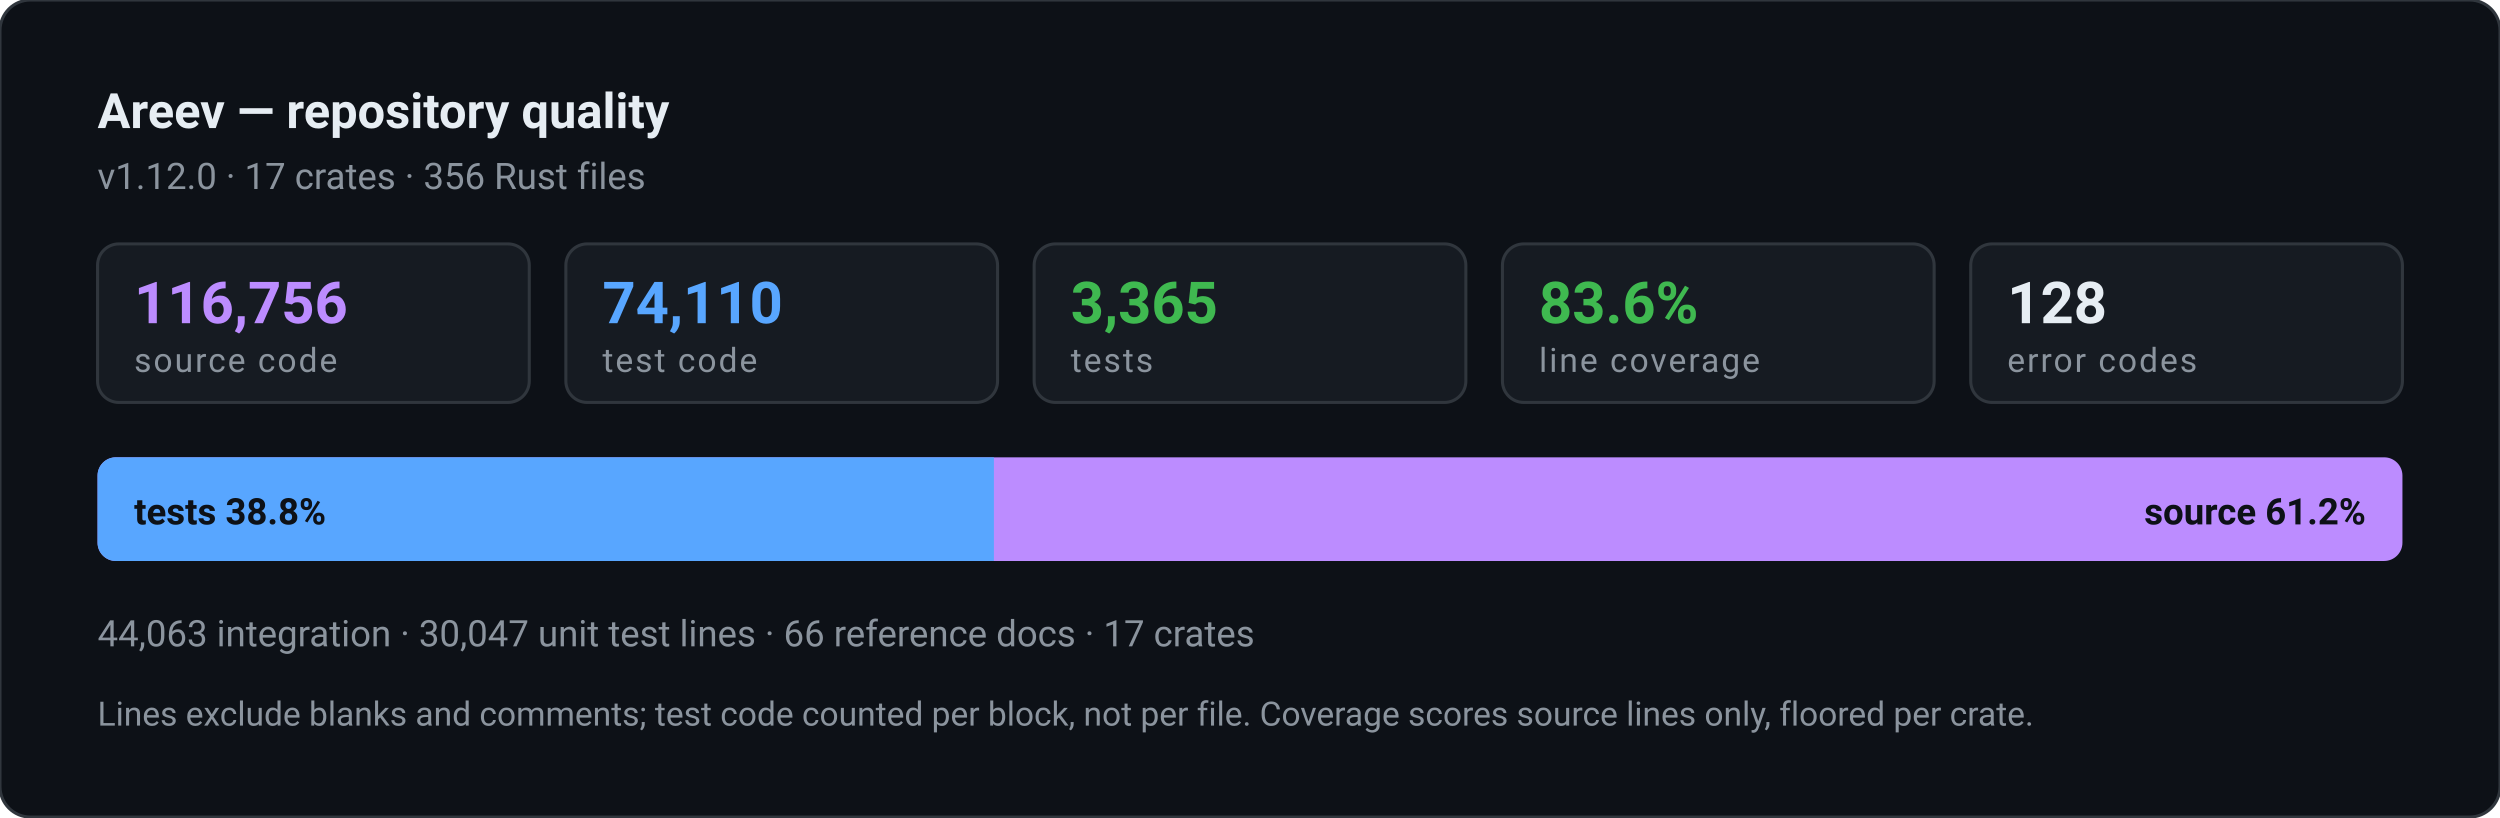
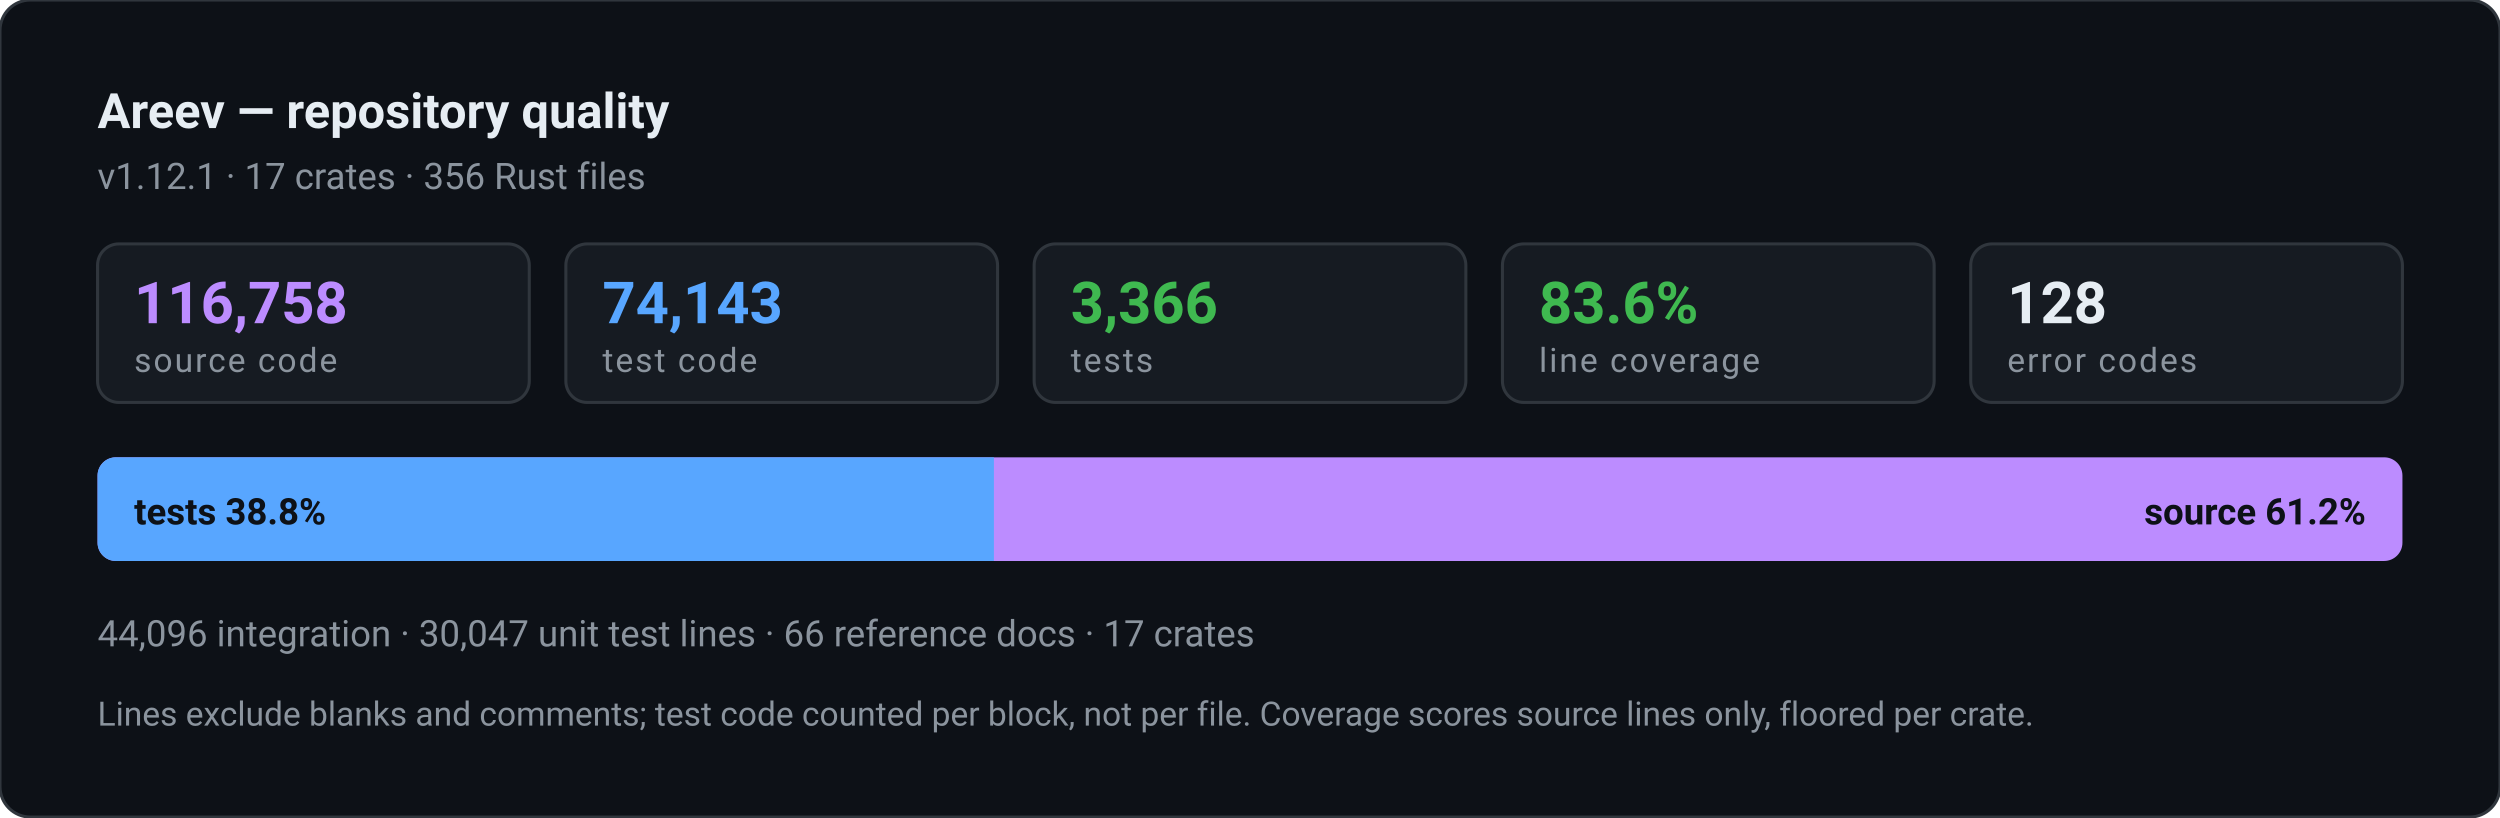
- <svg xmlns="http://www.w3.org/2000/svg" width="820" height="268" viewBox="0 0 820 268" role="img" aria-label="Areev repository quality: 74,110 lines of test code against 116,756 lines of source, 3,365 tests, 83.6% line coverage">
+ <svg xmlns="http://www.w3.org/2000/svg" width="820" height="268" viewBox="0 0 820 268" role="img" aria-label="Areev repository quality: 74,143 lines of test code against 116,758 lines of source, 3,366 tests, 83.6% line coverage">
  <style>text{font-family:ui-sans-serif,-apple-system,"Segoe UI",Roboto,Helvetica,Arial,sans-serif}.n{font-weight:700;font-variant-numeric:tabular-nums}.l{font-size:11px;letter-spacing:.06em;text-transform:uppercase}</style>
  <rect width="820" height="268" rx="10" fill="#0d1117" stroke="#30363d" />
  <text x="32" y="42" class="n" font-size="16" fill="#e6edf3">Areev — repository quality</text>
-   <text x="32" y="62" font-size="12" fill="#8b949e">v1.12.0 · 17 crates · 356 Rust files</text>
+   <text x="32" y="62" font-size="12" fill="#8b949e">v1.12.1 · 17 crates · 356 Rust files</text>
  <rect x="32.0" y="80" width="141.6" height="52" rx="7" fill="#161b22" stroke="#30363d" />
-   <text x="44.0" y="106" class="n" font-size="19" fill="#bc8cff">116,756</text>
+   <text x="44.0" y="106" class="n" font-size="19" fill="#bc8cff">116,758</text>
  <text x="44.0" y="122" class="l" fill="#8b949e">source code</text>
  <rect x="185.6" y="80" width="141.6" height="52" rx="7" fill="#161b22" stroke="#30363d" />
-   <text x="197.6" y="106" class="n" font-size="19" fill="#58a6ff">74,110</text>
+   <text x="197.6" y="106" class="n" font-size="19" fill="#58a6ff">74,143</text>
  <text x="197.6" y="122" class="l" fill="#8b949e">test code</text>
  <rect x="339.2" y="80" width="141.6" height="52" rx="7" fill="#161b22" stroke="#30363d" />
-   <text x="351.2" y="106" class="n" font-size="19" fill="#3fb950">3,365</text>
+   <text x="351.2" y="106" class="n" font-size="19" fill="#3fb950">3,366</text>
  <text x="351.2" y="122" class="l" fill="#8b949e">tests</text>
  <rect x="492.8" y="80" width="141.6" height="52" rx="7" fill="#161b22" stroke="#30363d" />
  <text x="504.8" y="106" class="n" font-size="19" fill="#3fb950">83.6%</text>
  <text x="504.8" y="122" class="l" fill="#8b949e">line coverage</text>
  <rect x="646.4" y="80" width="141.6" height="52" rx="7" fill="#161b22" stroke="#30363d" />
  <text x="658.4" y="106" class="n" font-size="19" fill="#e6edf3">128</text>
  <text x="658.4" y="122" class="l" fill="#8b949e">error codes</text>
  <rect x="32" y="150" width="756" height="34" rx="6" fill="#bc8cff" />
  <path d="M32 156a6 6 0 0 1 6-6h288v34h-288a6 6 0 0 1-6-6z" fill="#58a6ff" />
  <text x="44" y="172" class="n" font-size="12" fill="#0d1117">tests 38.8%</text>
  <text x="776" y="172" class="n" font-size="12" fill="#0d1117" text-anchor="end">source 61.2%</text>
-   <text x="32" y="212" font-size="12" fill="#8b949e">44,063 integration · 30,047 unit test lines · 66 reference docs · 17 crates</text>
+   <text x="32" y="212" font-size="12" fill="#8b949e">44,096 integration · 30,047 unit test lines · 66 reference docs · 17 crates</text>
  <text x="32" y="238" font-size="11" fill="#8b949e">Lines exclude blanks and comments; test code counted per block, not per file. Coverage scores source lines only, floored per crate.</text>
</svg>
